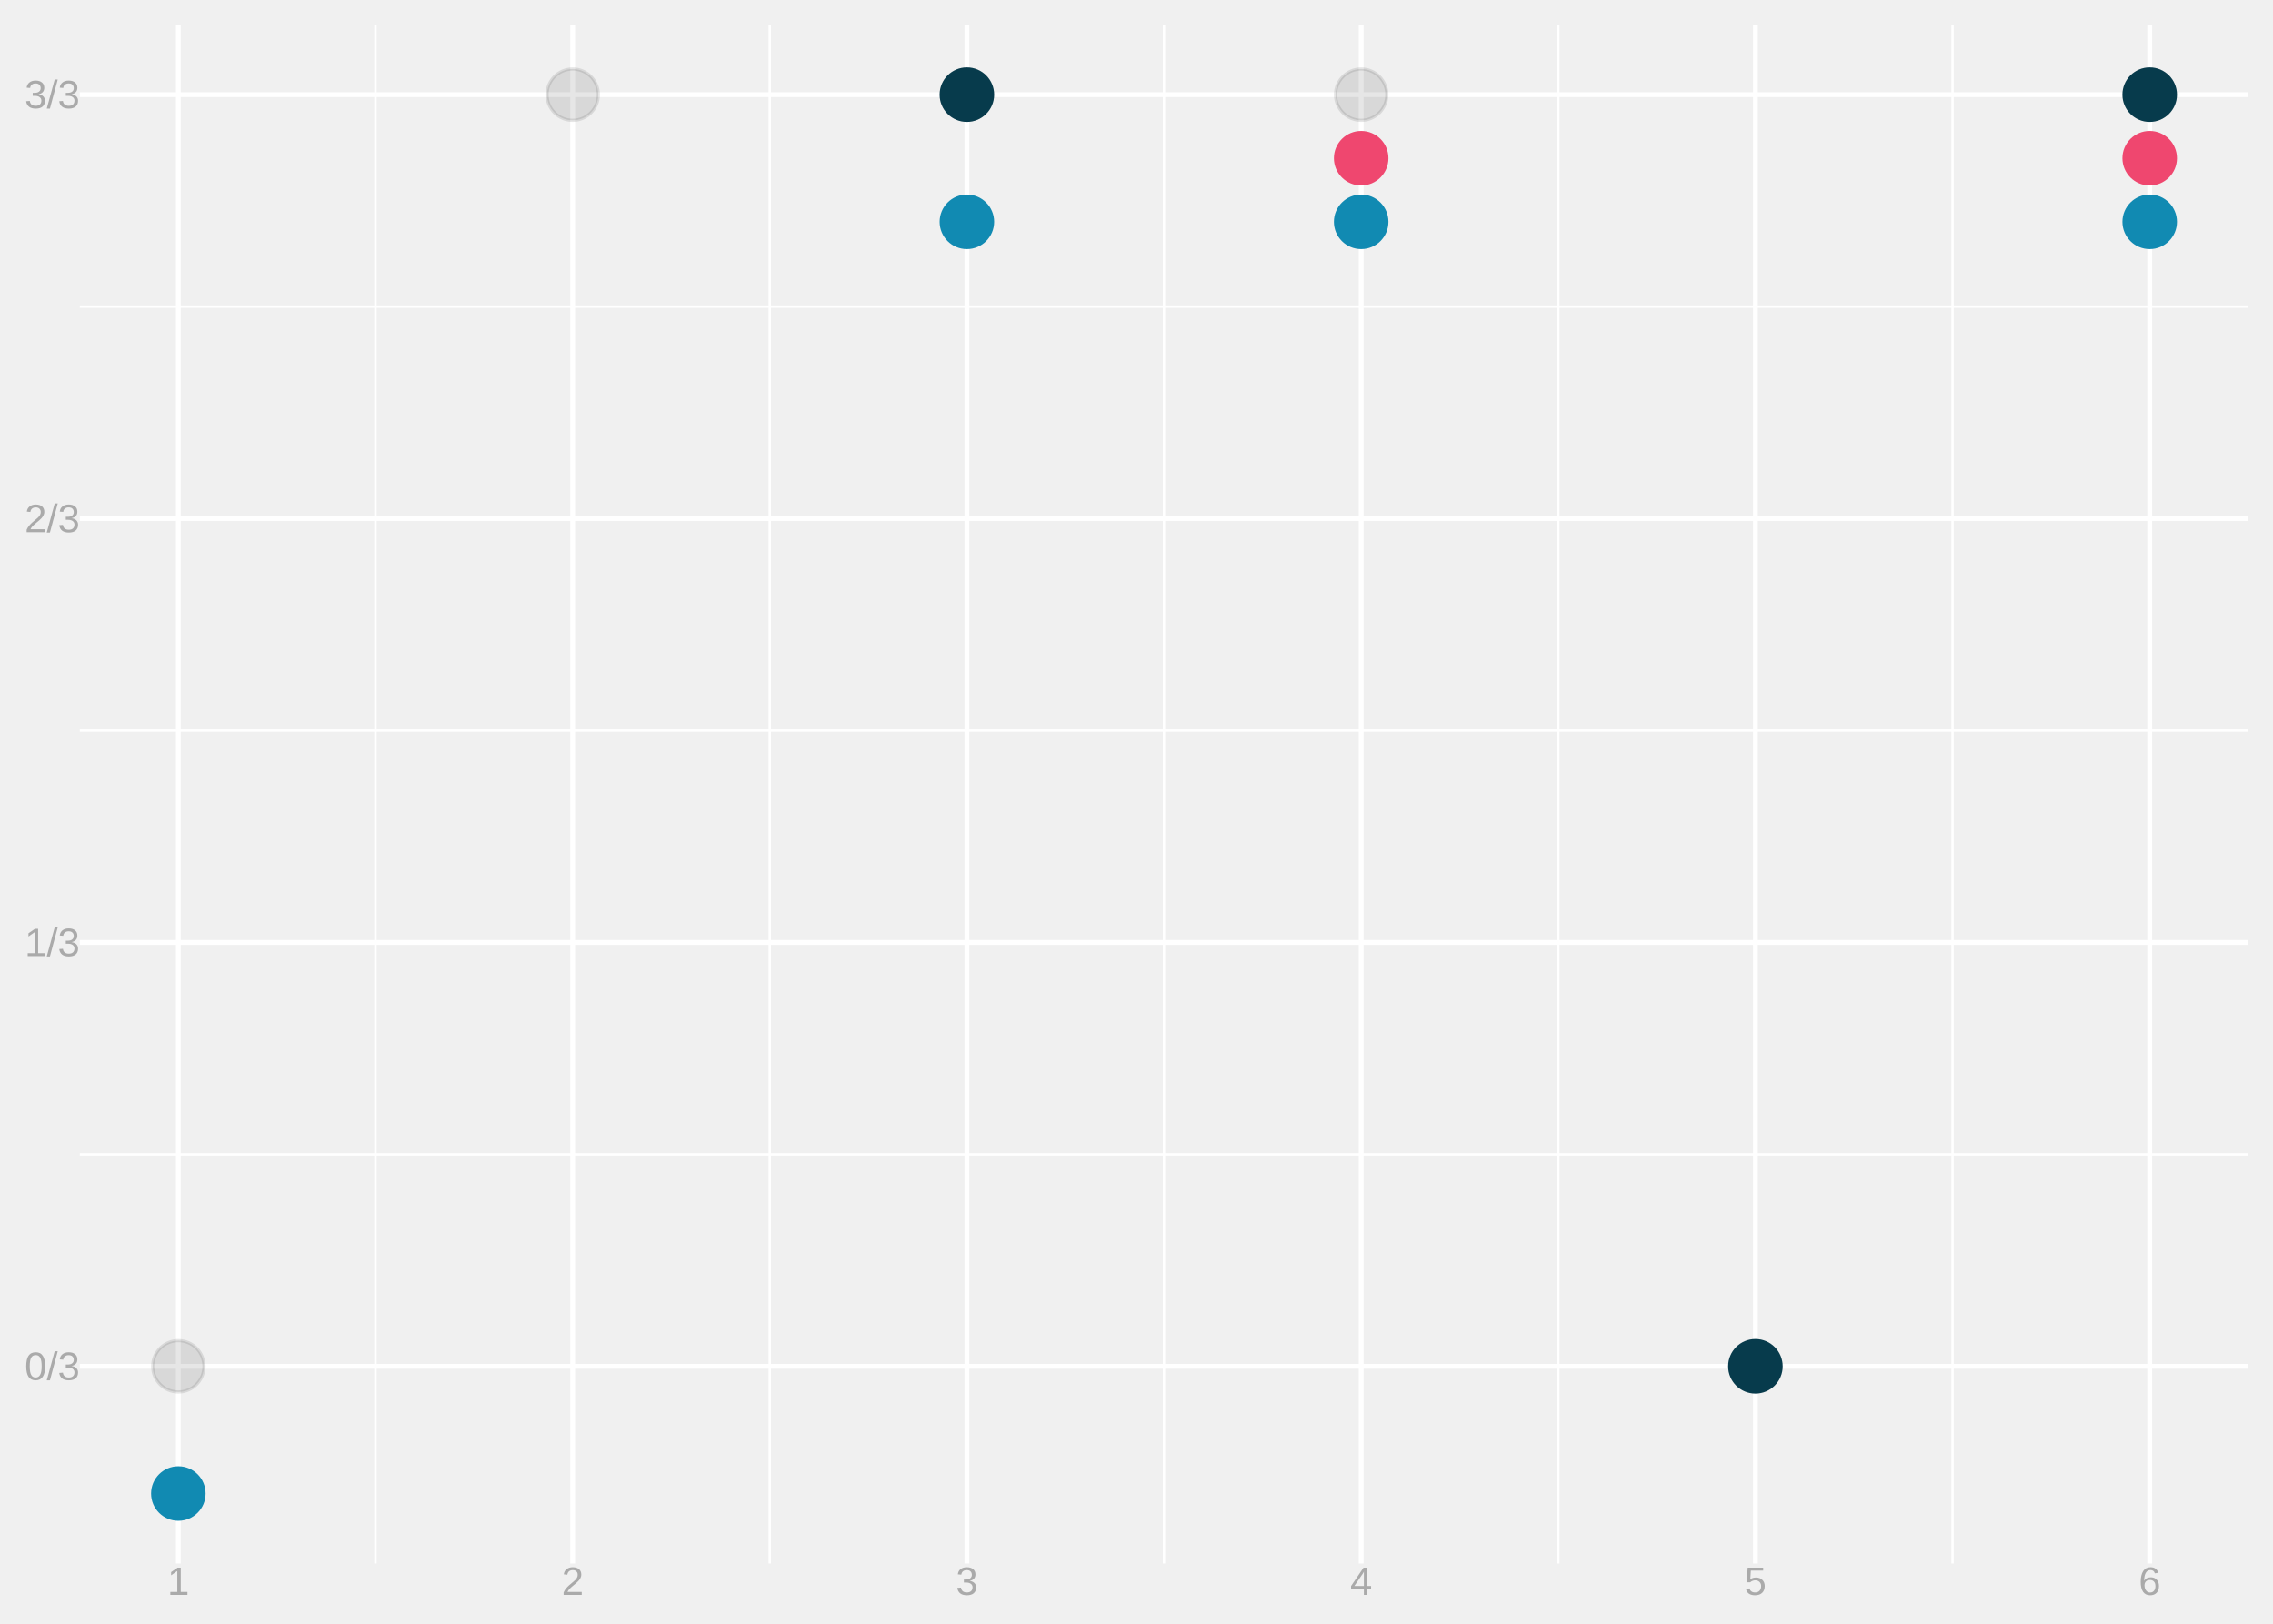
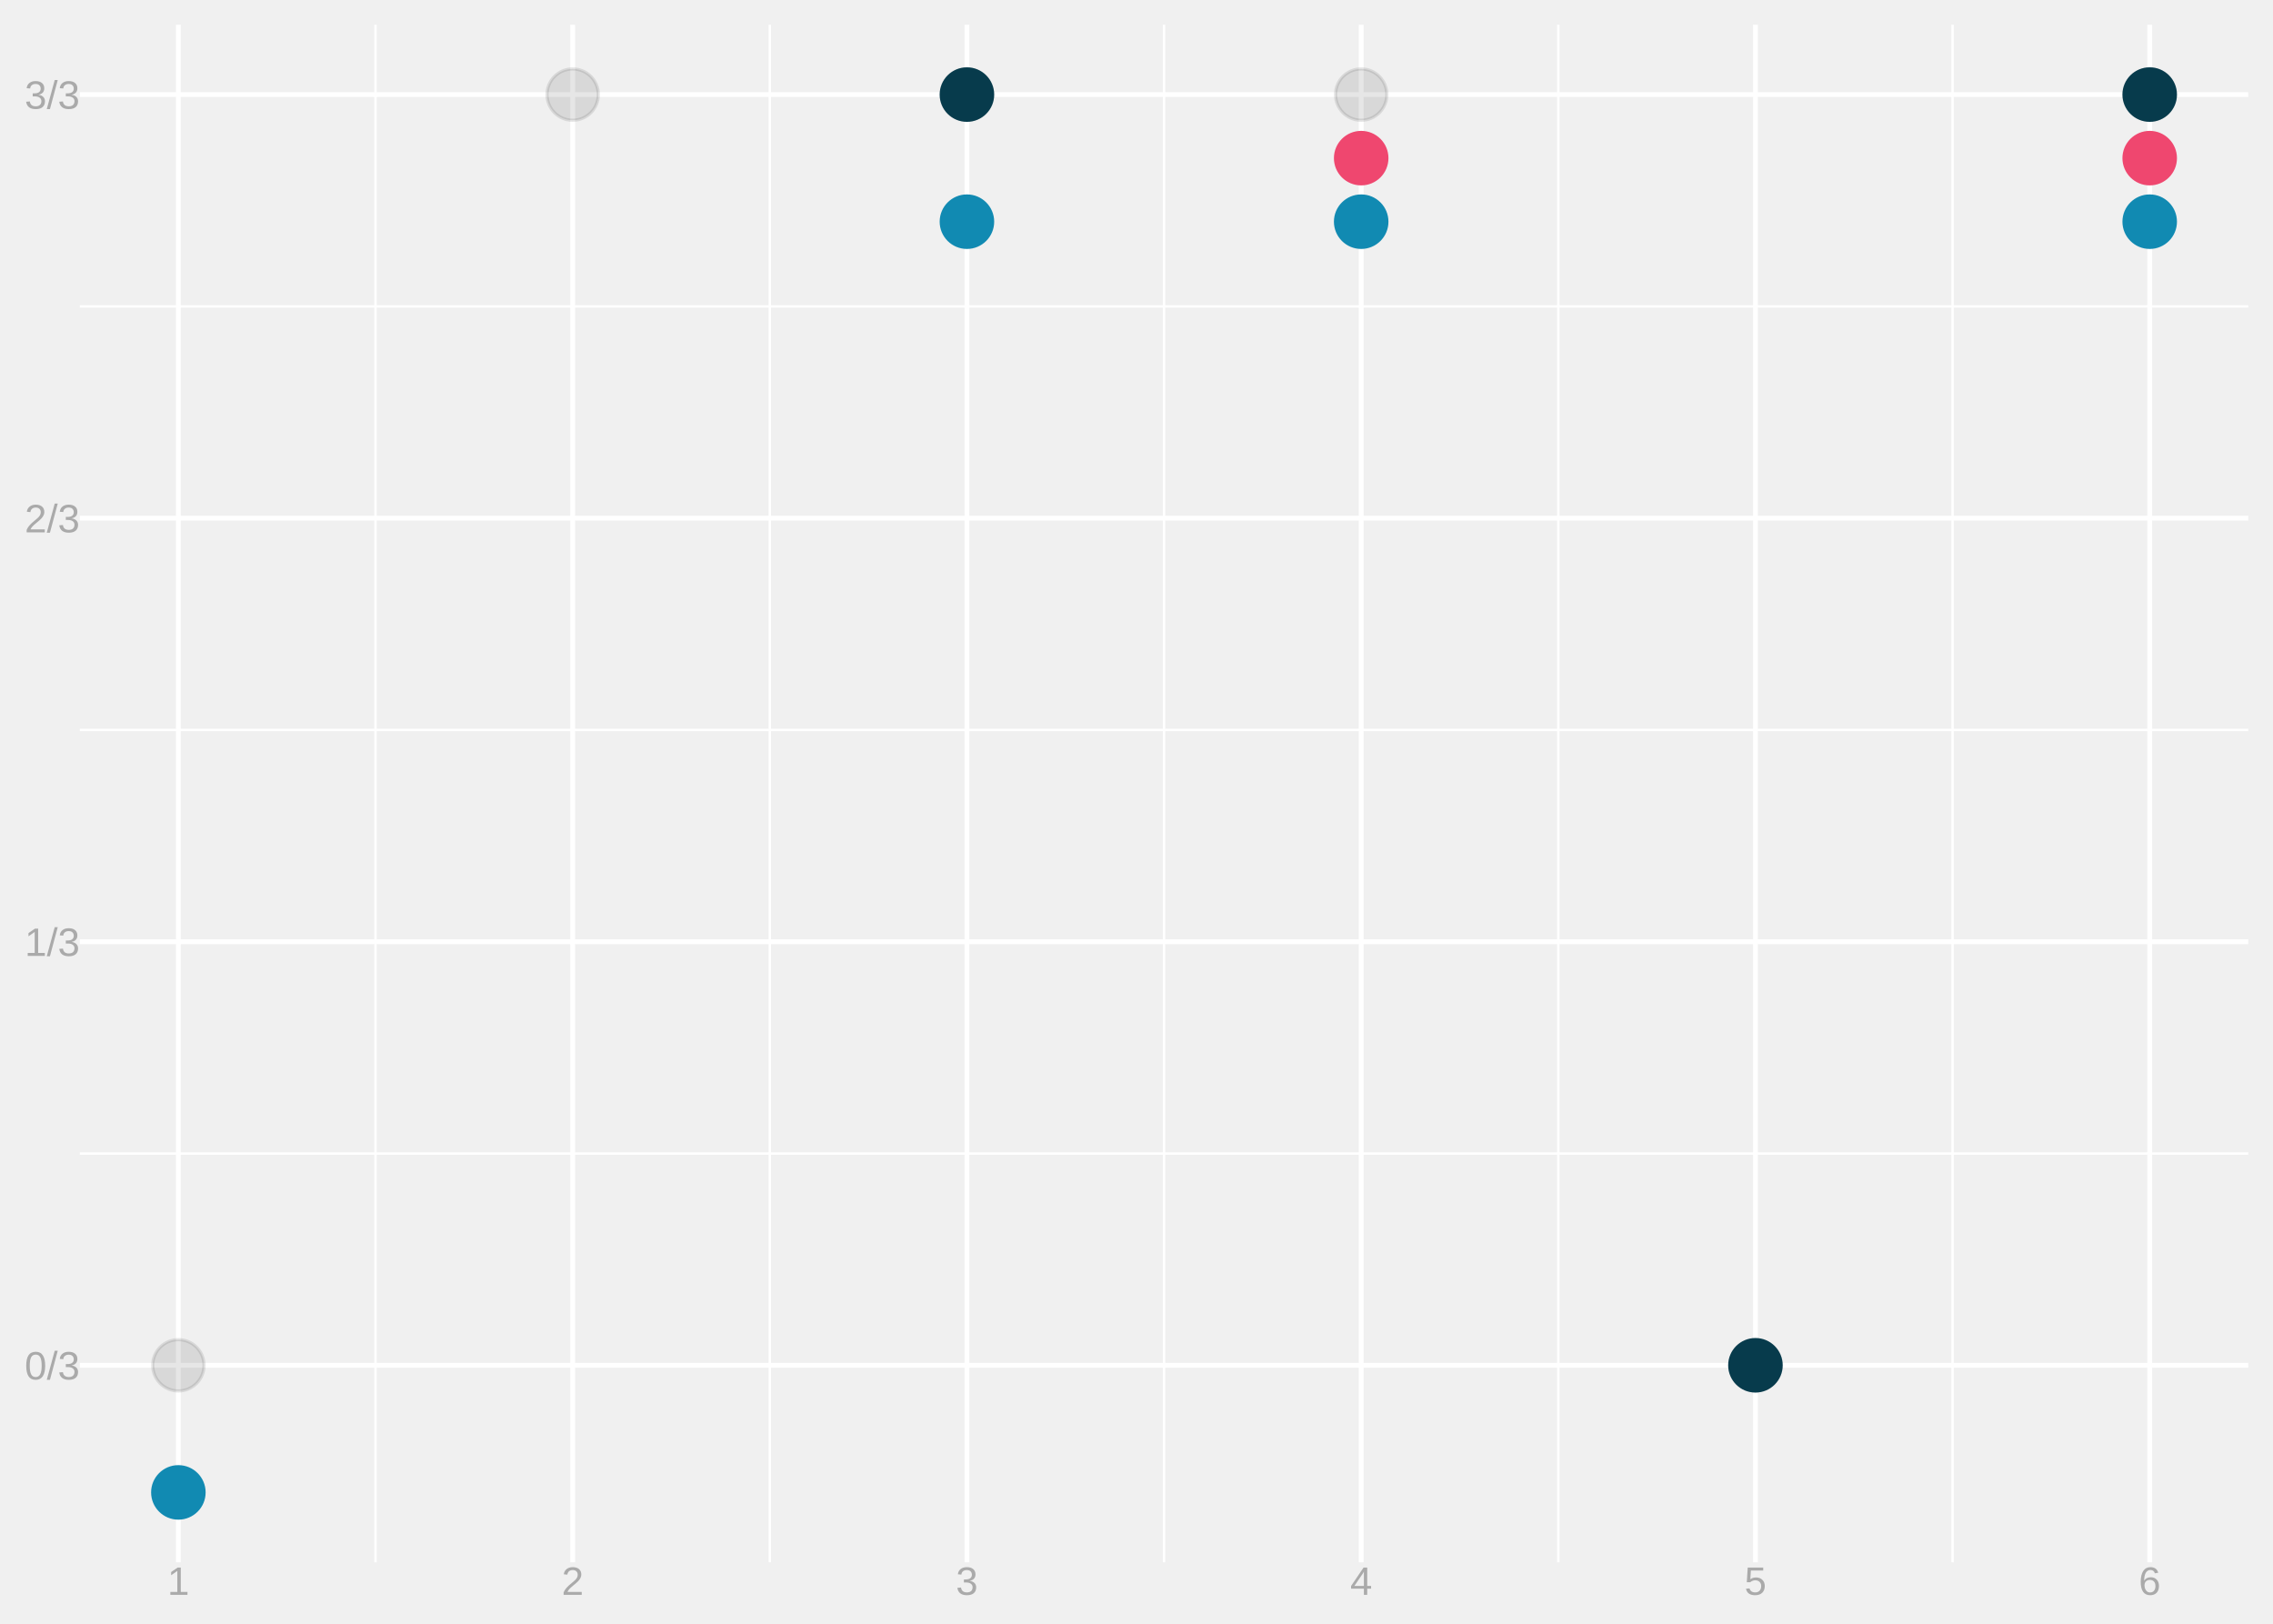
<svg xmlns="http://www.w3.org/2000/svg" width="504.00pt" height="360.00pt" viewBox="0 0 504.00 360.00">
  <g class="svglite">
    <defs>
      <style type="text/css">
    .svglite line, .svglite polyline, .svglite polygon, .svglite path, .svglite rect, .svglite circle {
      fill: none;
      stroke: #000000;
      stroke-linecap: round;
      stroke-linejoin: round;
      stroke-miterlimit: 10.00;
    }
    .svglite text {
      white-space: pre;
    }
    .svglite g.glyphgroup path {
      fill: inherit;
      stroke: none;
    }
  </style>
    </defs>
    <rect width="100%" height="100%" style="stroke: none; fill: none;" />
    <defs>
      <clipPath id="cpMC4wMHw1MDQuMDB8MC4wMHwzNjAuMDA=">
        <rect x="0.00" y="0.00" width="504.00" height="360.00" />
      </clipPath>
    </defs>
    <g clip-path="url(#cpMC4wMHw1MDQuMDB8MC4wMHwzNjAuMDA=)">
      <rect x="0.00" y="0.00" width="504.00" height="360.00" style="stroke-width: 1.07; stroke: none;" />
    </g>
    <defs>
-       <clipPath id="cpMTcuNzB8NDk4LjUyfDUuNDh8MzQ2LjY0">
-         <rect x="17.70" y="5.48" width="480.82" height="341.16" />
+       <clipPath id="cpMTcuNzB8NDk4LjUyfDUuNDh8MzQ2LjM3">
+         <rect x="17.70" y="5.48" width="480.82" height="340.89" />
      </clipPath>
    </defs>
-     <g clip-path="url(#cpMTcuNzB8NDk4LjUyfDUuNDh8MzQ2LjY0)">
-       <rect x="17.70" y="5.48" width="480.82" height="341.16" style="stroke-width: 1.07; stroke: none;" />
-       <polyline points="17.70,255.94 498.52,255.94 " style="stroke-width: 0.53; stroke: #FFFFFF; stroke-linecap: butt;" />
-       <polyline points="17.70,161.96 498.52,161.96 " style="stroke-width: 0.53; stroke: #FFFFFF; stroke-linecap: butt;" />
-       <polyline points="17.70,67.98 498.52,67.98 " style="stroke-width: 0.53; stroke: #FFFFFF; stroke-linecap: butt;" />
-       <polyline points="83.26,346.64 83.26,5.48 " style="stroke-width: 0.53; stroke: #FFFFFF; stroke-linecap: butt;" />
-       <polyline points="170.69,346.64 170.69,5.48 " style="stroke-width: 0.53; stroke: #FFFFFF; stroke-linecap: butt;" />
-       <polyline points="258.11,346.64 258.11,5.48 " style="stroke-width: 0.53; stroke: #FFFFFF; stroke-linecap: butt;" />
-       <polyline points="345.53,346.64 345.53,5.48 " style="stroke-width: 0.53; stroke: #FFFFFF; stroke-linecap: butt;" />
-       <polyline points="432.95,346.64 432.95,5.48 " style="stroke-width: 0.53; stroke: #FFFFFF; stroke-linecap: butt;" />
-       <polyline points="17.70,302.93 498.52,302.93 " style="stroke-width: 1.07; stroke: #FFFFFF; stroke-linecap: butt;" />
-       <polyline points="17.70,208.95 498.52,208.95 " style="stroke-width: 1.07; stroke: #FFFFFF; stroke-linecap: butt;" />
-       <polyline points="17.70,114.97 498.52,114.97 " style="stroke-width: 1.07; stroke: #FFFFFF; stroke-linecap: butt;" />
-       <polyline points="17.70,20.99 498.52,20.99 " style="stroke-width: 1.07; stroke: #FFFFFF; stroke-linecap: butt;" />
-       <polyline points="39.55,346.64 39.55,5.48 " style="stroke-width: 1.07; stroke: #FFFFFF; stroke-linecap: butt;" />
-       <polyline points="126.98,346.64 126.98,5.48 " style="stroke-width: 1.07; stroke: #FFFFFF; stroke-linecap: butt;" />
-       <polyline points="214.40,346.64 214.40,5.48 " style="stroke-width: 1.07; stroke: #FFFFFF; stroke-linecap: butt;" />
-       <polyline points="301.82,346.64 301.82,5.48 " style="stroke-width: 1.07; stroke: #FFFFFF; stroke-linecap: butt;" />
-       <polyline points="389.24,346.64 389.24,5.48 " style="stroke-width: 1.07; stroke: #FFFFFF; stroke-linecap: butt;" />
-       <polyline points="476.66,346.64 476.66,5.48 " style="stroke-width: 1.07; stroke: #FFFFFF; stroke-linecap: butt;" />
-       <circle cx="39.55" cy="302.93" r="5.69" style="stroke-width: 0.71; stroke: #000000; stroke-opacity: 0.10; fill: #000000; fill-opacity: 0.10;" />
-       <circle cx="126.98" cy="20.99" r="5.69" style="stroke-width: 0.71; stroke: #000000; stroke-opacity: 0.10; fill: #000000; fill-opacity: 0.10;" />
-       <circle cx="214.40" cy="20.99" r="5.69" style="stroke-width: 0.71; stroke: #000000; stroke-opacity: 0.10; fill: #000000; fill-opacity: 0.10;" />
-       <circle cx="301.82" cy="20.99" r="5.69" style="stroke-width: 0.71; stroke: #000000; stroke-opacity: 0.10; fill: #000000; fill-opacity: 0.10;" />
-       <circle cx="389.24" cy="302.93" r="5.69" style="stroke-width: 0.71; stroke: #000000; stroke-opacity: 0.10; fill: #000000; fill-opacity: 0.10;" />
-       <circle cx="476.66" cy="20.99" r="5.69" style="stroke-width: 0.71; stroke: #000000; stroke-opacity: 0.10; fill: #000000; fill-opacity: 0.10;" />
-       <circle cx="214.40" cy="20.99" r="5.69" style="stroke-width: 0.71; stroke: #073B4C; fill: #073B4C;" />
-       <circle cx="389.24" cy="302.93" r="5.69" style="stroke-width: 0.71; stroke: #073B4C; fill: #073B4C;" />
-       <circle cx="476.66" cy="20.99" r="5.69" style="stroke-width: 0.71; stroke: #073B4C; fill: #073B4C;" />
-       <circle cx="301.82" cy="35.08" r="5.69" style="stroke-width: 0.71; stroke: #EF476F; fill: #EF476F;" />
-       <circle cx="476.66" cy="35.08" r="5.69" style="stroke-width: 0.71; stroke: #EF476F; fill: #EF476F;" />
-       <circle cx="39.55" cy="331.13" r="5.69" style="stroke-width: 0.71; stroke: #118AB2; fill: #118AB2;" />
-       <circle cx="214.40" cy="49.18" r="5.69" style="stroke-width: 0.71; stroke: #118AB2; fill: #118AB2;" />
-       <circle cx="301.82" cy="49.18" r="5.69" style="stroke-width: 0.71; stroke: #118AB2; fill: #118AB2;" />
-       <circle cx="476.66" cy="49.18" r="5.69" style="stroke-width: 0.71; stroke: #118AB2; fill: #118AB2;" />
+     <g clip-path="url(#cpMTcuNzB8NDk4LjUyfDUuNDh8MzQ2LjM3)">
+       <rect x="17.70" y="5.48" width="480.82" height="340.89" style="stroke-width: 1.07; stroke: none;" />
+       <polyline points="17.70,255.75 498.52,255.75 " style="stroke-width: 0.53; stroke: #FFFFFF; stroke-linecap: butt;" />
+       <polyline points="17.70,161.84 498.52,161.84 " style="stroke-width: 0.53; stroke: #FFFFFF; stroke-linecap: butt;" />
+       <polyline points="17.70,67.93 498.52,67.93 " style="stroke-width: 0.53; stroke: #FFFFFF; stroke-linecap: butt;" />
+       <polyline points="83.26,346.37 83.26,5.48 " style="stroke-width: 0.53; stroke: #FFFFFF; stroke-linecap: butt;" />
+       <polyline points="170.69,346.37 170.69,5.48 " style="stroke-width: 0.53; stroke: #FFFFFF; stroke-linecap: butt;" />
+       <polyline points="258.11,346.37 258.11,5.48 " style="stroke-width: 0.53; stroke: #FFFFFF; stroke-linecap: butt;" />
+       <polyline points="345.53,346.37 345.53,5.48 " style="stroke-width: 0.53; stroke: #FFFFFF; stroke-linecap: butt;" />
+       <polyline points="432.95,346.37 432.95,5.48 " style="stroke-width: 0.53; stroke: #FFFFFF; stroke-linecap: butt;" />
+       <polyline points="17.70,302.70 498.52,302.70 " style="stroke-width: 1.07; stroke: #FFFFFF; stroke-linecap: butt;" />
+       <polyline points="17.70,208.79 498.52,208.79 " style="stroke-width: 1.07; stroke: #FFFFFF; stroke-linecap: butt;" />
+       <polyline points="17.70,114.88 498.52,114.88 " style="stroke-width: 1.07; stroke: #FFFFFF; stroke-linecap: butt;" />
+       <polyline points="17.70,20.97 498.52,20.97 " style="stroke-width: 1.07; stroke: #FFFFFF; stroke-linecap: butt;" />
+       <polyline points="39.55,346.37 39.55,5.48 " style="stroke-width: 1.07; stroke: #FFFFFF; stroke-linecap: butt;" />
+       <polyline points="126.98,346.37 126.98,5.48 " style="stroke-width: 1.07; stroke: #FFFFFF; stroke-linecap: butt;" />
+       <polyline points="214.40,346.37 214.40,5.48 " style="stroke-width: 1.07; stroke: #FFFFFF; stroke-linecap: butt;" />
+       <polyline points="301.82,346.37 301.82,5.48 " style="stroke-width: 1.07; stroke: #FFFFFF; stroke-linecap: butt;" />
+       <polyline points="389.24,346.37 389.24,5.48 " style="stroke-width: 1.07; stroke: #FFFFFF; stroke-linecap: butt;" />
+       <polyline points="476.66,346.37 476.66,5.48 " style="stroke-width: 1.07; stroke: #FFFFFF; stroke-linecap: butt;" />
+       <circle cx="39.55" cy="302.70" r="5.69" style="stroke-width: 0.71; stroke: #000000; stroke-opacity: 0.10; fill: #000000; fill-opacity: 0.10;" />
+       <circle cx="126.98" cy="20.97" r="5.69" style="stroke-width: 0.71; stroke: #000000; stroke-opacity: 0.10; fill: #000000; fill-opacity: 0.10;" />
+       <circle cx="214.40" cy="20.97" r="5.69" style="stroke-width: 0.71; stroke: #000000; stroke-opacity: 0.10; fill: #000000; fill-opacity: 0.10;" />
+       <circle cx="301.82" cy="20.97" r="5.69" style="stroke-width: 0.71; stroke: #000000; stroke-opacity: 0.10; fill: #000000; fill-opacity: 0.10;" />
+       <circle cx="389.24" cy="302.70" r="5.69" style="stroke-width: 0.71; stroke: #000000; stroke-opacity: 0.10; fill: #000000; fill-opacity: 0.10;" />
+       <circle cx="476.66" cy="20.97" r="5.69" style="stroke-width: 0.71; stroke: #000000; stroke-opacity: 0.10; fill: #000000; fill-opacity: 0.10;" />
+       <circle cx="214.40" cy="20.97" r="5.69" style="stroke-width: 0.71; stroke: #073B4C; fill: #073B4C;" />
+       <circle cx="389.24" cy="302.70" r="5.69" style="stroke-width: 0.71; stroke: #073B4C; fill: #073B4C;" />
+       <circle cx="476.66" cy="20.97" r="5.69" style="stroke-width: 0.71; stroke: #073B4C; fill: #073B4C;" />
+       <circle cx="301.82" cy="35.06" r="5.69" style="stroke-width: 0.71; stroke: #EF476F; fill: #EF476F;" />
+       <circle cx="476.66" cy="35.06" r="5.69" style="stroke-width: 0.71; stroke: #EF476F; fill: #EF476F;" />
+       <circle cx="39.55" cy="330.88" r="5.69" style="stroke-width: 0.71; stroke: #118AB2; fill: #118AB2;" />
+       <circle cx="214.40" cy="49.15" r="5.69" style="stroke-width: 0.71; stroke: #118AB2; fill: #118AB2;" />
+       <circle cx="301.82" cy="49.15" r="5.69" style="stroke-width: 0.71; stroke: #118AB2; fill: #118AB2;" />
+       <circle cx="476.66" cy="49.15" r="5.69" style="stroke-width: 0.71; stroke: #118AB2; fill: #118AB2;" />
    </g>
    <g clip-path="url(#cpMC4wMHw1MDQuMDB8MC4wMHwzNjAuMDA=)">
-       <text x="11.59" y="305.96" text-anchor="middle" style="font-size: 8.80px;fill: #AAAAAA; font-family: &quot;Arimo&quot;;" textLength="12.22px" lengthAdjust="spacingAndGlyphs">0/3</text>
-       <text x="11.59" y="211.98" text-anchor="middle" style="font-size: 8.80px;fill: #AAAAAA; font-family: &quot;Arimo&quot;;" textLength="12.22px" lengthAdjust="spacingAndGlyphs">1/3</text>
-       <text x="11.59" y="118.00" text-anchor="middle" style="font-size: 8.80px;fill: #AAAAAA; font-family: &quot;Arimo&quot;;" textLength="12.22px" lengthAdjust="spacingAndGlyphs">2/3</text>
-       <text x="11.59" y="24.01" text-anchor="middle" style="font-size: 8.80px;fill: #AAAAAA; font-family: &quot;Arimo&quot;;" textLength="12.22px" lengthAdjust="spacingAndGlyphs">3/3</text>
-       <text x="39.55" y="353.61" text-anchor="middle" style="font-size: 8.80px;fill: #AAAAAA; font-family: &quot;Arimo&quot;;" textLength="4.89px" lengthAdjust="spacingAndGlyphs">1</text>
-       <text x="126.98" y="353.61" text-anchor="middle" style="font-size: 8.80px;fill: #AAAAAA; font-family: &quot;Arimo&quot;;" textLength="4.89px" lengthAdjust="spacingAndGlyphs">2</text>
-       <text x="214.40" y="353.61" text-anchor="middle" style="font-size: 8.80px;fill: #AAAAAA; font-family: &quot;Arimo&quot;;" textLength="4.89px" lengthAdjust="spacingAndGlyphs">3</text>
-       <text x="301.82" y="353.61" text-anchor="middle" style="font-size: 8.80px;fill: #AAAAAA; font-family: &quot;Arimo&quot;;" textLength="4.89px" lengthAdjust="spacingAndGlyphs">4</text>
-       <text x="389.24" y="353.61" text-anchor="middle" style="font-size: 8.80px;fill: #AAAAAA; font-family: &quot;Arimo&quot;;" textLength="4.89px" lengthAdjust="spacingAndGlyphs">5</text>
-       <text x="476.66" y="353.61" text-anchor="middle" style="font-size: 8.80px;fill: #AAAAAA; font-family: &quot;Arimo&quot;;" textLength="4.89px" lengthAdjust="spacingAndGlyphs">6</text>
+       <text x="11.59" y="305.85" text-anchor="middle" style="font-size: 8.80px;fill: #AAAAAA; font-family: &quot;Arial&quot;;" textLength="12.22px" lengthAdjust="spacingAndGlyphs">0/3</text>
+       <text x="11.59" y="211.94" text-anchor="middle" style="font-size: 8.80px;fill: #AAAAAA; font-family: &quot;Arial&quot;;" textLength="12.22px" lengthAdjust="spacingAndGlyphs">1/3</text>
+       <text x="11.59" y="118.03" text-anchor="middle" style="font-size: 8.80px;fill: #AAAAAA; font-family: &quot;Arial&quot;;" textLength="12.22px" lengthAdjust="spacingAndGlyphs">2/3</text>
+       <text x="11.59" y="24.12" text-anchor="middle" style="font-size: 8.80px;fill: #AAAAAA; font-family: &quot;Arial&quot;;" textLength="12.22px" lengthAdjust="spacingAndGlyphs">3/3</text>
+       <text x="39.55" y="353.60" text-anchor="middle" style="font-size: 8.80px;fill: #AAAAAA; font-family: &quot;Arial&quot;;" textLength="4.89px" lengthAdjust="spacingAndGlyphs">1</text>
+       <text x="126.98" y="353.60" text-anchor="middle" style="font-size: 8.80px;fill: #AAAAAA; font-family: &quot;Arial&quot;;" textLength="4.89px" lengthAdjust="spacingAndGlyphs">2</text>
+       <text x="214.40" y="353.60" text-anchor="middle" style="font-size: 8.80px;fill: #AAAAAA; font-family: &quot;Arial&quot;;" textLength="4.89px" lengthAdjust="spacingAndGlyphs">3</text>
+       <text x="301.82" y="353.60" text-anchor="middle" style="font-size: 8.80px;fill: #AAAAAA; font-family: &quot;Arial&quot;;" textLength="4.89px" lengthAdjust="spacingAndGlyphs">4</text>
+       <text x="389.24" y="353.60" text-anchor="middle" style="font-size: 8.80px;fill: #AAAAAA; font-family: &quot;Arial&quot;;" textLength="4.89px" lengthAdjust="spacingAndGlyphs">5</text>
+       <text x="476.66" y="353.60" text-anchor="middle" style="font-size: 8.80px;fill: #AAAAAA; font-family: &quot;Arial&quot;;" textLength="4.89px" lengthAdjust="spacingAndGlyphs">6</text>
    </g>
  </g>
</svg>
